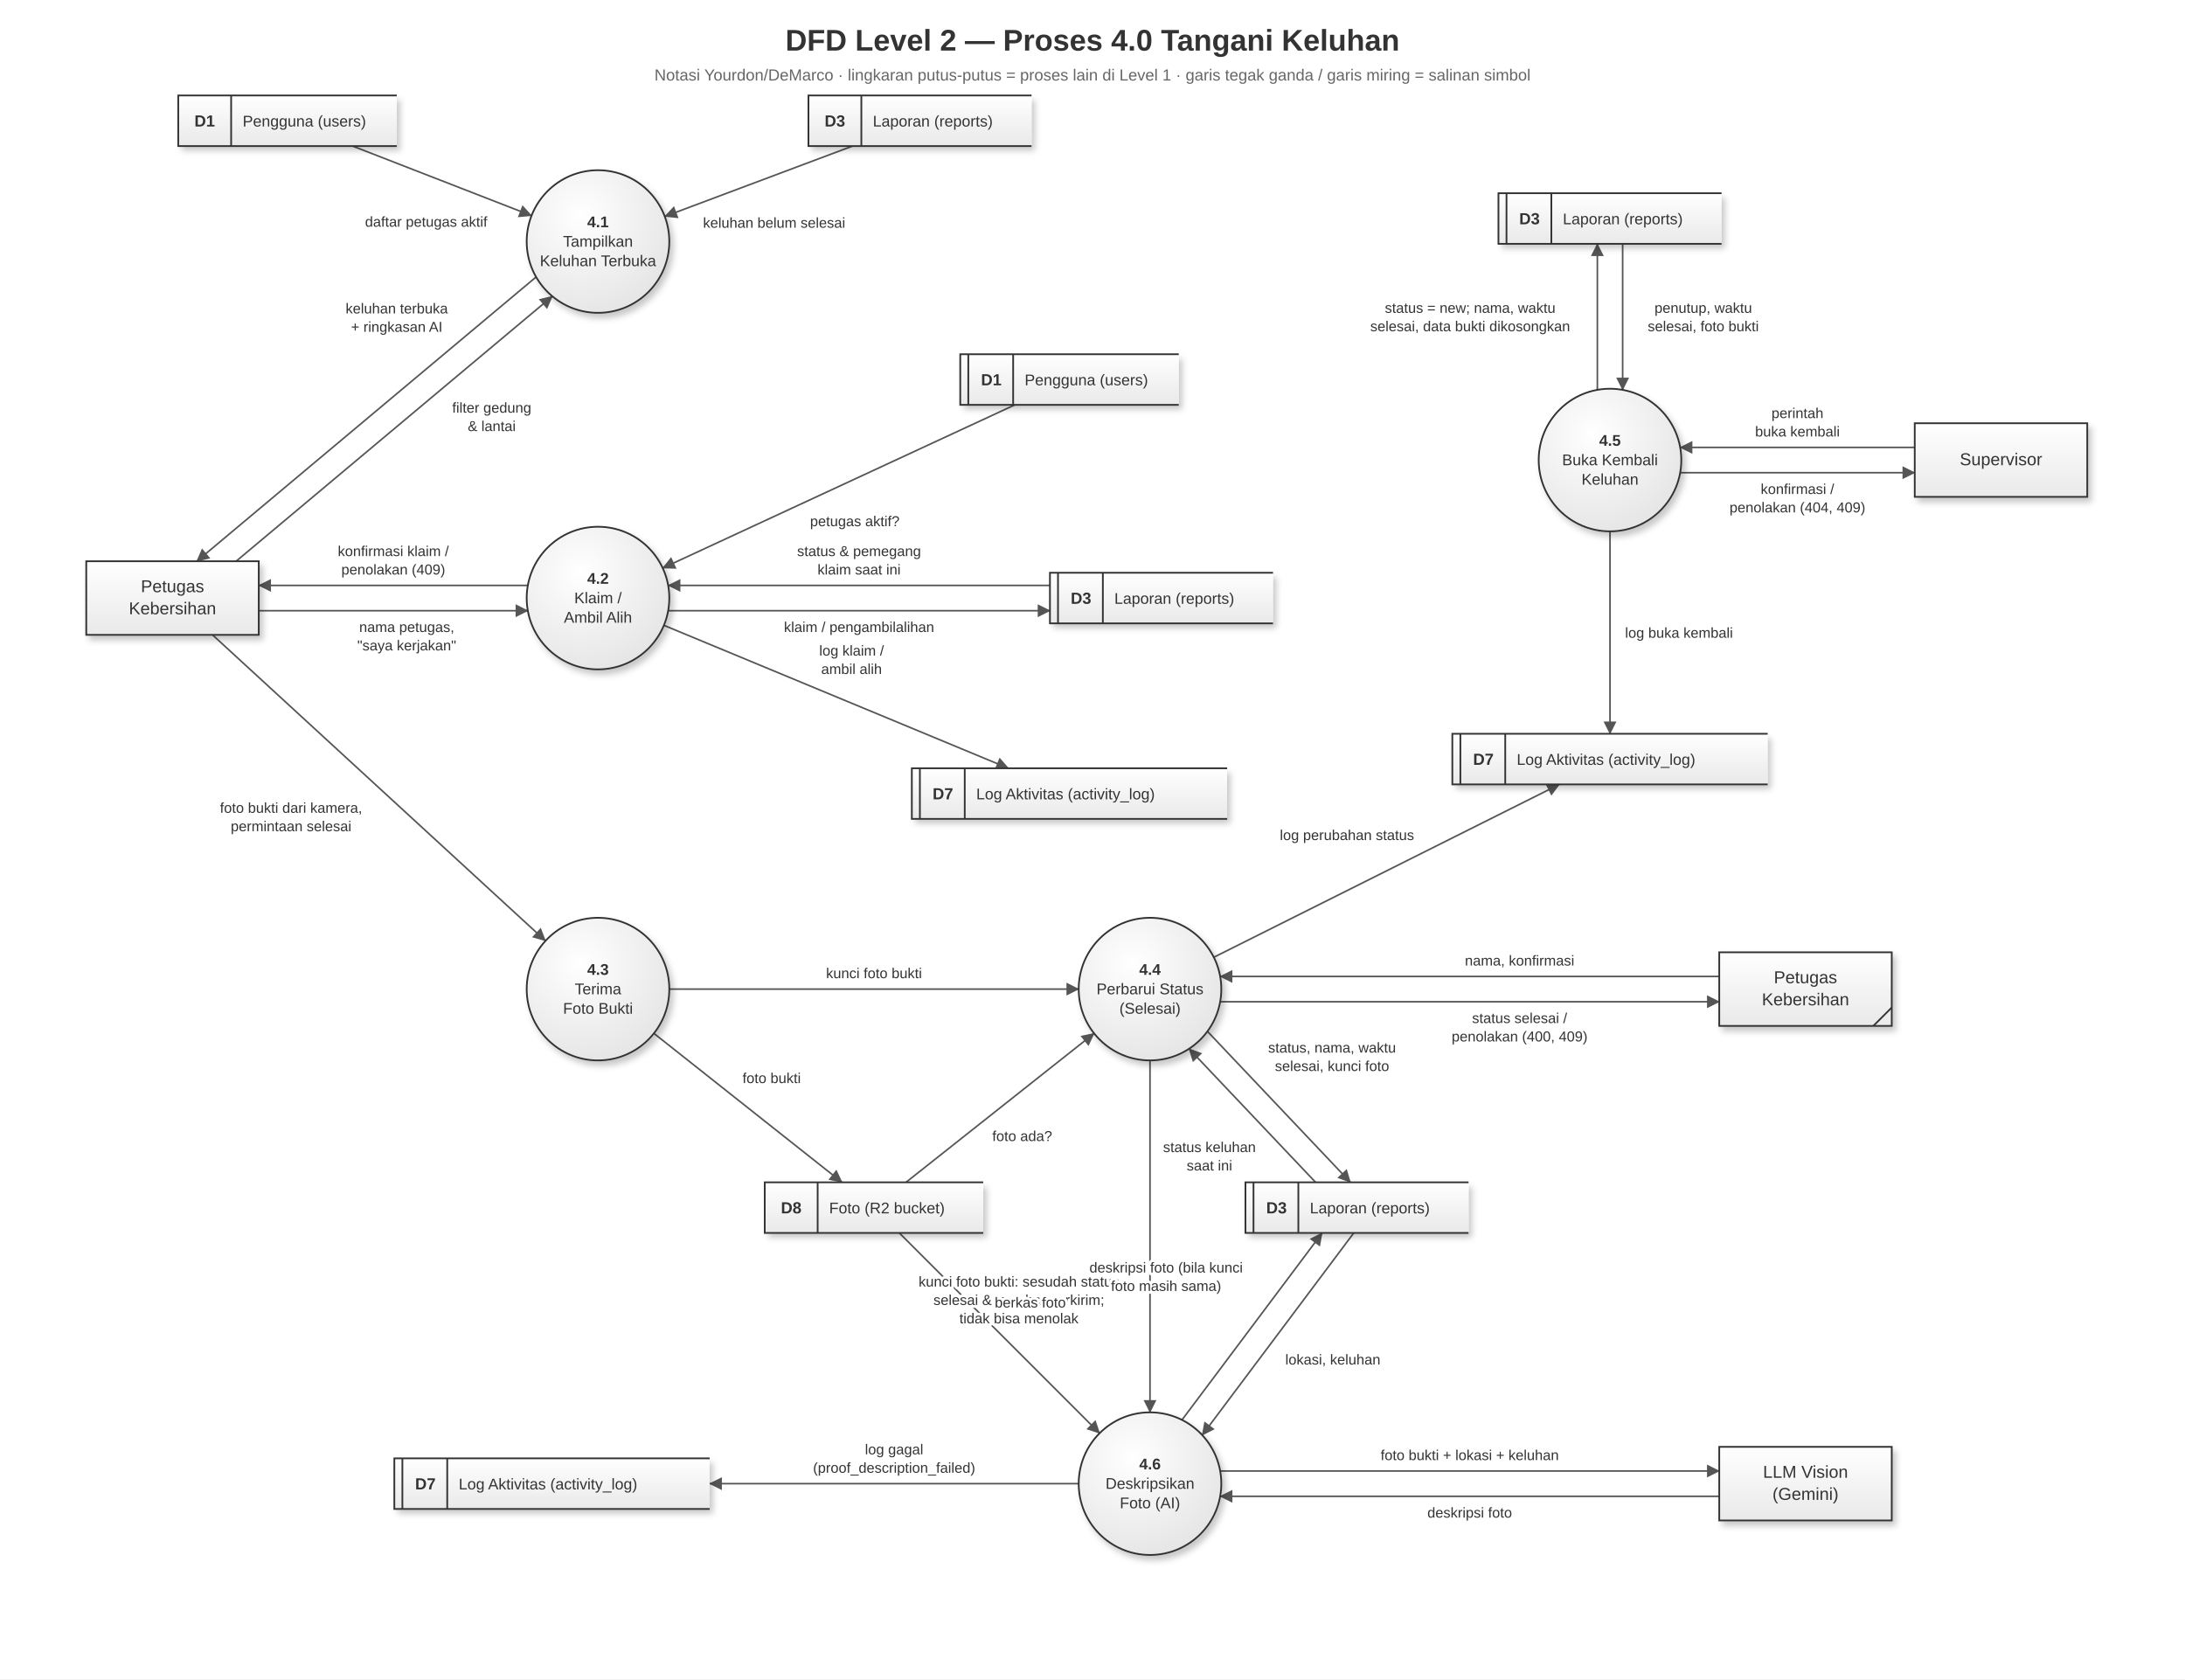
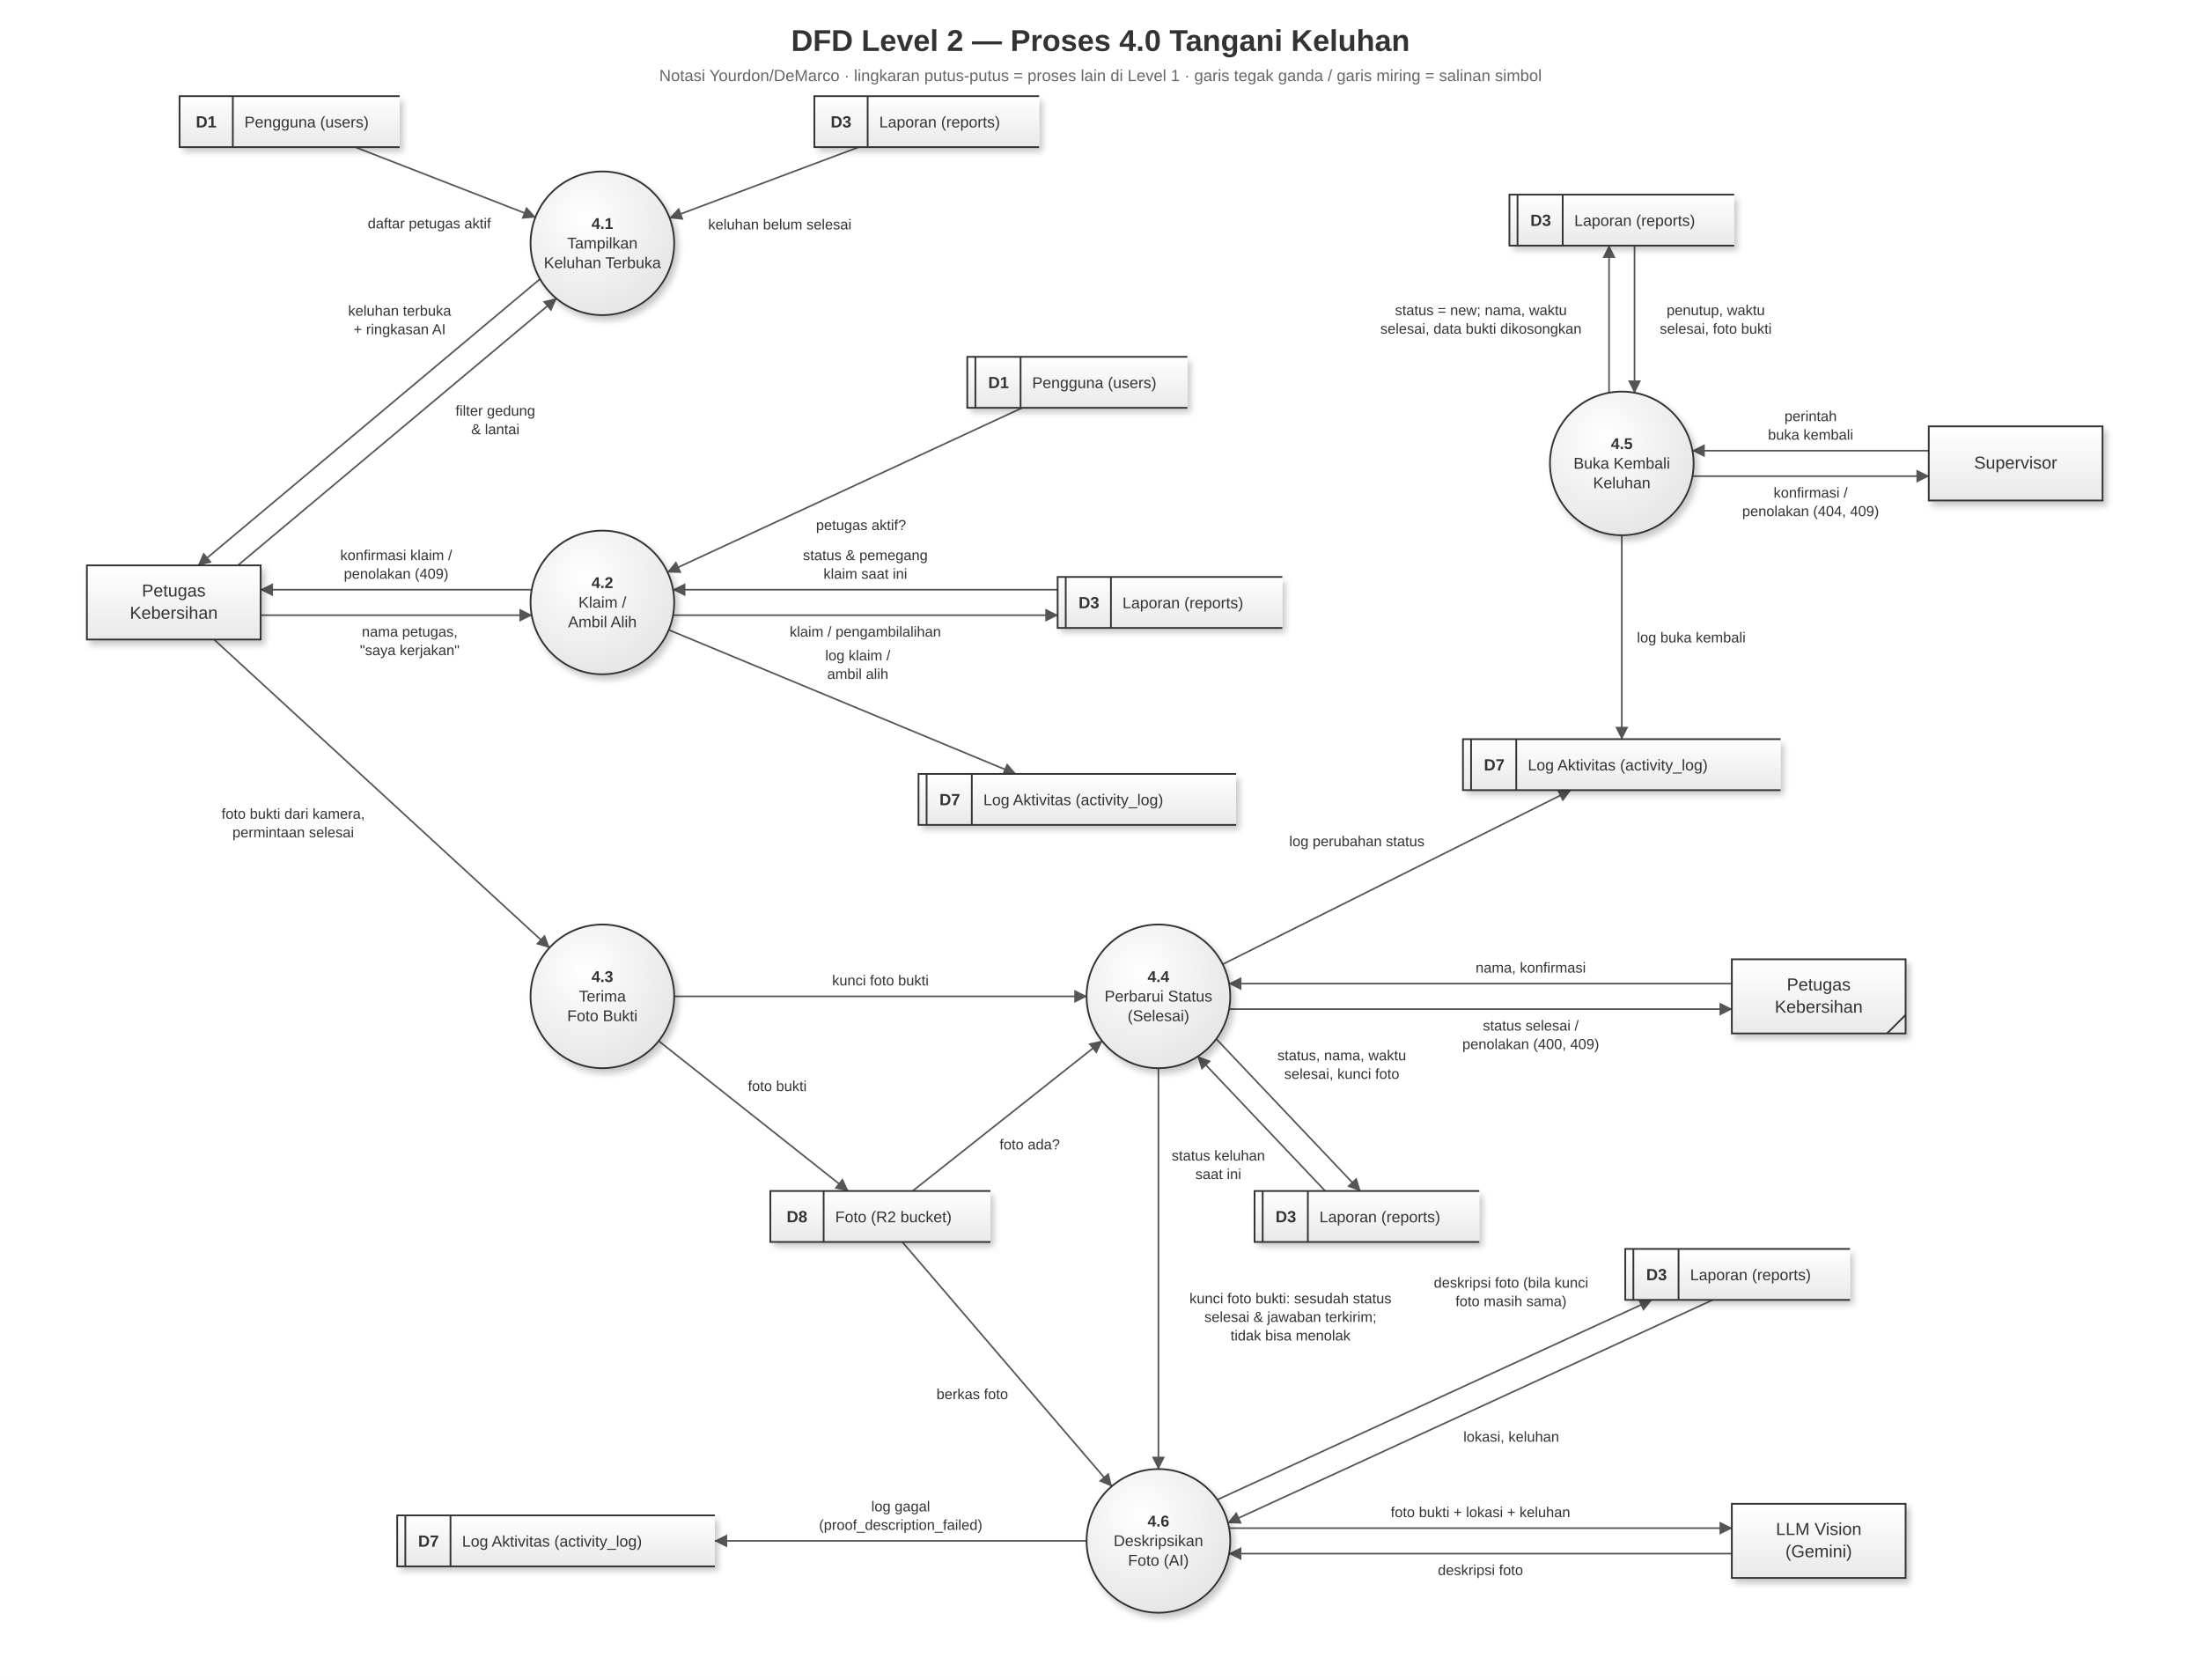
- <svg xmlns="http://www.w3.org/2000/svg" width="1900" height="1460" viewBox="0 0 1900 1460" font-family="Arial, Helvetica, sans-serif" fill="#333333">
+ <svg xmlns="http://www.w3.org/2000/svg" width="1900" height="1450" viewBox="0 0 1900 1450" font-family="Arial, Helvetica, sans-serif" fill="#333333">
  <defs>
    <filter id="bayang" x="-20%" y="-20%" width="150%" height="150%">
      <feDropShadow dx="3" dy="4" stdDeviation="3" flood-color="#000" flood-opacity="0.22" />
    </filter>
    <radialGradient id="bola" cx="38%" cy="32%" r="75%">
      <stop offset="0" stop-color="#FFFFFF" />
      <stop offset="1" stop-color="#E4E4E4" />
    </radialGradient>
    <linearGradient id="kotak" x1="0" y1="0" x2="0" y2="1">
      <stop offset="0" stop-color="#FFFFFF" />
      <stop offset="1" stop-color="#E9E9E9" />
    </linearGradient>
    <marker id="panah" viewBox="0 0 10 10" refX="9.5" refY="5" markerWidth="8" markerHeight="8" orient="auto">
      <path d="M0,0 L10,5 L0,10 z" fill="#555555" />
    </marker>
  </defs>
-   <rect width="1900" height="1460" fill="#FFFFFF" />
+   <rect width="1900" height="1450" fill="#FFFFFF" />
  <text x="950.0" y="44" font-size="26" font-weight="bold" text-anchor="middle">DFD Level 2 — Proses 4.0 Tangani Keluhan</text>
  <text x="950.0" y="70" font-size="14" fill="#666" text-anchor="middle">Notasi Yourdon/DeMarco · lingkaran putus-putus = proses lain di Level 1 · garis tegak ganda / garis miring = salinan simbol</text>
  <polyline points="205.3,488.0 480.3,257.6" fill="none" stroke="#555555" stroke-width="1.4" marker-end="url(#panah)" />
  <polyline points="466.2,240.8 171.1,488.0" fill="none" stroke="#555555" stroke-width="1.4" marker-end="url(#panah)" />
  <polyline points="306.6,127.0 462.2,187.5" fill="none" stroke="#555555" stroke-width="1.4" marker-end="url(#panah)" />
  <polyline points="741.3,127.0 578.1,188.2" fill="none" stroke="#555555" stroke-width="1.4" marker-end="url(#panah)" />
  <polyline points="225.0,531.0 459.0,531.0" fill="none" stroke="#555555" stroke-width="1.4" marker-end="url(#panah)" />
  <polyline points="459.0,509.0 225.0,509.0" fill="none" stroke="#555555" stroke-width="1.4" marker-end="url(#panah)" />
  <polyline points="882.5,352.0 576.3,493.9" fill="none" stroke="#555555" stroke-width="1.4" marker-end="url(#panah)" />
  <polyline points="913.0,509.0 581.0,509.0" fill="none" stroke="#555555" stroke-width="1.4" marker-end="url(#panah)" />
  <polyline points="581.0,531.0 913.0,531.0" fill="none" stroke="#555555" stroke-width="1.4" marker-end="url(#panah)" />
  <polyline points="577.3,543.7 876.9,668.0" fill="none" stroke="#555555" stroke-width="1.4" marker-end="url(#panah)" />
  <polyline points="184.8,552.0 474.3,818.0" fill="none" stroke="#555555" stroke-width="1.4" marker-end="url(#panah)" />
  <polyline points="568.6,898.5 732.2,1028.0" fill="none" stroke="#555555" stroke-width="1.4" marker-end="url(#panah)" />
  <polyline points="582.0,860.0 938.0,860.0" fill="none" stroke="#555555" stroke-width="1.4" marker-end="url(#panah)" />
  <polyline points="787.8,1028.0 951.4,898.5" fill="none" stroke="#555555" stroke-width="1.4" marker-end="url(#panah)" />
  <polyline points="1144.0,1028.0 1034.0,911.9" fill="none" stroke="#555555" stroke-width="1.4" marker-end="url(#panah)" />
  <polyline points="1049.9,896.7 1174.3,1028.0" fill="none" stroke="#555555" stroke-width="1.4" marker-end="url(#panah)" />
  <polyline points="1055.5,832.3 1356.0,682.0" fill="none" stroke="#555555" stroke-width="1.4" marker-end="url(#panah)" />
  <polyline points="1495.0,849.0 1061.0,849.0" fill="none" stroke="#555555" stroke-width="1.4" marker-end="url(#panah)" />
  <polyline points="1061.0,871.0 1495.0,871.0" fill="none" stroke="#555555" stroke-width="1.4" marker-end="url(#panah)" />
-   <polyline points="1000.0,922.0 1000.0,1228.0" fill="none" stroke="#555555" stroke-width="1.4" marker-end="url(#panah)" />
-   <polyline points="782.0,1072.0 956.2,1246.2" fill="none" stroke="#555555" stroke-width="1.4" marker-end="url(#panah)" />
-   <polyline points="1177.2,1072.0 1045.4,1247.8" fill="none" stroke="#555555" stroke-width="1.4" marker-end="url(#panah)" />
-   <polyline points="1027.8,1234.6 1149.7,1072.0" fill="none" stroke="#555555" stroke-width="1.4" marker-end="url(#panah)" />
-   <polyline points="1061.0,1279.0 1495.0,1279.0" fill="none" stroke="#555555" stroke-width="1.4" marker-end="url(#panah)" />
-   <polyline points="1495.0,1301.0 1061.0,1301.0" fill="none" stroke="#555555" stroke-width="1.4" marker-end="url(#panah)" />
-   <polyline points="938.0,1290.0 617.1,1290.0" fill="none" stroke="#555555" stroke-width="1.4" marker-end="url(#panah)" />
+   <polyline points="1000.0,922.0 1000.0,1268.0" fill="none" stroke="#555555" stroke-width="1.4" marker-end="url(#panah)" />
+   <polyline points="778.9,1072.0 959.7,1282.9" fill="none" stroke="#555555" stroke-width="1.4" marker-end="url(#panah)" />
+   <polyline points="1478.5,1122.0 1060.0,1314.5" fill="none" stroke="#555555" stroke-width="1.4" marker-end="url(#panah)" />
+   <polyline points="1050.8,1294.5 1425.9,1122.0" fill="none" stroke="#555555" stroke-width="1.4" marker-end="url(#panah)" />
+   <polyline points="1061.0,1319.0 1495.0,1319.0" fill="none" stroke="#555555" stroke-width="1.4" marker-end="url(#panah)" />
+   <polyline points="1495.0,1341.0 1061.0,1341.0" fill="none" stroke="#555555" stroke-width="1.4" marker-end="url(#panah)" />
+   <polyline points="938.0,1330.0 617.1,1330.0" fill="none" stroke="#555555" stroke-width="1.4" marker-end="url(#panah)" />
  <polyline points="1665.0,389.0 1461.0,389.0" fill="none" stroke="#555555" stroke-width="1.4" marker-end="url(#panah)" />
  <polyline points="1461.0,411.0 1665.0,411.0" fill="none" stroke="#555555" stroke-width="1.4" marker-end="url(#panah)" />
  <polyline points="1411.0,212.0 1411.0,339.0" fill="none" stroke="#555555" stroke-width="1.4" marker-end="url(#panah)" />
  <polyline points="1389.0,339.0 1389.0,212.0" fill="none" stroke="#555555" stroke-width="1.4" marker-end="url(#panah)" />
  <polyline points="1400.0,462.0 1400.0,638.0" fill="none" stroke="#555555" stroke-width="1.4" marker-end="url(#panah)" />
  <rect x="75.0" y="488.0" width="150.0" height="64" fill="url(#kotak)" stroke="#333333" stroke-width="1.5" filter="url(#bayang)" />
  <text x="150.0" y="514.9" font-size="15" text-anchor="middle">Petugas</text>
  <text x="150.0" y="534.1" font-size="15" text-anchor="middle">Kebersihan</text>
  <rect x="1495.0" y="828.0" width="150.0" height="64" fill="url(#kotak)" stroke="#333333" stroke-width="1.5" filter="url(#bayang)" />
  <line x1="1629.0" y1="892.0" x2="1645.0" y2="876.0" stroke="#333333" stroke-width="1.5" />
  <text x="1570.0" y="854.9" font-size="15" text-anchor="middle">Petugas</text>
  <text x="1570.0" y="874.1" font-size="15" text-anchor="middle">Kebersihan</text>
  <rect x="1665.0" y="368.0" width="150.0" height="64" fill="url(#kotak)" stroke="#333333" stroke-width="1.5" filter="url(#bayang)" />
  <text x="1740.0" y="404.5" font-size="15" text-anchor="middle">Supervisor</text>
  <circle cx="520" cy="210" r="62" fill="url(#bola)" stroke="#333333" stroke-width="1.5" filter="url(#bayang)" />
  <text x="520" y="197.6" font-size="13.5" text-anchor="middle" font-weight="bold">4.1</text>
  <text x="520" y="214.5" font-size="13.5" text-anchor="middle">Tampilkan</text>
  <text x="520" y="231.4" font-size="13.5" text-anchor="middle">Keluhan Terbuka</text>
  <circle cx="520" cy="520" r="62" fill="url(#bola)" stroke="#333333" stroke-width="1.5" filter="url(#bayang)" />
  <text x="520" y="507.6" font-size="13.5" text-anchor="middle" font-weight="bold">4.2</text>
  <text x="520" y="524.5" font-size="13.5" text-anchor="middle">Klaim /</text>
  <text x="520" y="541.4" font-size="13.5" text-anchor="middle">Ambil Alih</text>
  <circle cx="520" cy="860" r="62" fill="url(#bola)" stroke="#333333" stroke-width="1.5" filter="url(#bayang)" />
  <text x="520" y="847.6" font-size="13.5" text-anchor="middle" font-weight="bold">4.3</text>
  <text x="520" y="864.5" font-size="13.5" text-anchor="middle">Terima</text>
  <text x="520" y="881.4" font-size="13.5" text-anchor="middle">Foto Bukti</text>
  <circle cx="1000" cy="860" r="62" fill="url(#bola)" stroke="#333333" stroke-width="1.5" filter="url(#bayang)" />
  <text x="1000" y="847.6" font-size="13.5" text-anchor="middle" font-weight="bold">4.4</text>
  <text x="1000" y="864.5" font-size="13.5" text-anchor="middle">Perbarui Status</text>
  <text x="1000" y="881.4" font-size="13.5" text-anchor="middle">(Selesai)</text>
  <circle cx="1400" cy="400" r="62" fill="url(#bola)" stroke="#333333" stroke-width="1.5" filter="url(#bayang)" />
  <text x="1400" y="387.6" font-size="13.5" text-anchor="middle" font-weight="bold">4.5</text>
  <text x="1400" y="404.5" font-size="13.5" text-anchor="middle">Buka Kembali</text>
  <text x="1400" y="421.4" font-size="13.5" text-anchor="middle">Keluhan</text>
-   <circle cx="1000" cy="1290" r="62" fill="url(#bola)" stroke="#333333" stroke-width="1.5" filter="url(#bayang)" />
-   <text x="1000" y="1277.6" font-size="13.5" text-anchor="middle" font-weight="bold">4.6</text>
-   <text x="1000" y="1294.5" font-size="13.5" text-anchor="middle">Deskripsikan</text>
-   <text x="1000" y="1311.4" font-size="13.5" text-anchor="middle">Foto (AI)</text>
-   <rect x="1495.0" y="1258.0" width="150.0" height="64" fill="url(#kotak)" stroke="#333333" stroke-width="1.5" filter="url(#bayang)" />
-   <text x="1570.0" y="1284.9" font-size="15" text-anchor="middle">LLM Vision</text>
-   <text x="1570.0" y="1304.1" font-size="15" text-anchor="middle">(Gemini)</text>
+   <circle cx="1000" cy="1330" r="62" fill="url(#bola)" stroke="#333333" stroke-width="1.5" filter="url(#bayang)" />
+   <text x="1000" y="1317.6" font-size="13.5" text-anchor="middle" font-weight="bold">4.6</text>
+   <text x="1000" y="1334.5" font-size="13.5" text-anchor="middle">Deskripsikan</text>
+   <text x="1000" y="1351.4" font-size="13.5" text-anchor="middle">Foto (AI)</text>
+   <g filter="url(#bayang)">
+     <rect x="1403.0" y="1078.0" width="193.9" height="44" fill="url(#kotak)" />
+   </g>
+   <path d="M1597.0,1078.0 H1403.0 V1122.0 H1597.0" fill="none" stroke="#333333" stroke-width="1.5" />
+   <line x1="1449.0" y1="1078.0" x2="1449.0" y2="1122.0" stroke="#333333" stroke-width="1.5" />
+   <line x1="1410.0" y1="1078.0" x2="1410.0" y2="1122.0" stroke="#333333" stroke-width="1.5" />
+   <text x="1430.0" y="1105.0" font-size="14" font-weight="bold" text-anchor="middle">D3</text>
+   <text x="1459.0" y="1105.0" font-size="13.5">Laporan (reports)</text>
+   <rect x="1495.0" y="1298.0" width="150.0" height="64" fill="url(#kotak)" stroke="#333333" stroke-width="1.5" filter="url(#bayang)" />
+   <text x="1570.0" y="1324.9" font-size="15" text-anchor="middle">LLM Vision</text>
+   <text x="1570.0" y="1344.1" font-size="15" text-anchor="middle">(Gemini)</text>
  <g filter="url(#bayang)">
    <rect x="155.0" y="83.0" width="190.0" height="44" fill="url(#kotak)" />
  </g>
  <path d="M345.0,83.0 H155.0 V127.0 H345.0" fill="none" stroke="#333333" stroke-width="1.5" />
  <line x1="201.0" y1="83.0" x2="201.0" y2="127.0" stroke="#333333" stroke-width="1.5" />
  <text x="178.0" y="110.0" font-size="14" font-weight="bold" text-anchor="middle">D1</text>
  <text x="211.0" y="110.0" font-size="13.5">Pengguna (users)</text>
  <g filter="url(#bayang)">
    <rect x="703.0" y="83.0" width="193.9" height="44" fill="url(#kotak)" />
  </g>
  <path d="M897.0,83.0 H703.0 V127.0 H897.0" fill="none" stroke="#333333" stroke-width="1.5" />
  <line x1="749.0" y1="83.0" x2="749.0" y2="127.0" stroke="#333333" stroke-width="1.5" />
  <text x="726.0" y="110.0" font-size="14" font-weight="bold" text-anchor="middle">D3</text>
  <text x="759.0" y="110.0" font-size="13.5">Laporan (reports)</text>
  <g filter="url(#bayang)">
    <rect x="913.0" y="498.0" width="193.9" height="44" fill="url(#kotak)" />
  </g>
  <path d="M1107.0,498.0 H913.0 V542.0 H1107.0" fill="none" stroke="#333333" stroke-width="1.5" />
  <line x1="959.0" y1="498.0" x2="959.0" y2="542.0" stroke="#333333" stroke-width="1.5" />
  <line x1="920.0" y1="498.0" x2="920.0" y2="542.0" stroke="#333333" stroke-width="1.5" />
  <text x="940.0" y="525.0" font-size="14" font-weight="bold" text-anchor="middle">D3</text>
  <text x="969.0" y="525.0" font-size="13.5">Laporan (reports)</text>
  <g filter="url(#bayang)">
    <rect x="835.0" y="308.0" width="190.0" height="44" fill="url(#kotak)" />
  </g>
  <path d="M1025.0,308.0 H835.0 V352.0 H1025.0" fill="none" stroke="#333333" stroke-width="1.5" />
  <line x1="881.0" y1="308.0" x2="881.0" y2="352.0" stroke="#333333" stroke-width="1.5" />
  <line x1="842.0" y1="308.0" x2="842.0" y2="352.0" stroke="#333333" stroke-width="1.5" />
  <text x="862.0" y="335.0" font-size="14" font-weight="bold" text-anchor="middle">D1</text>
  <text x="891.0" y="335.0" font-size="13.5">Pengguna (users)</text>
  <g filter="url(#bayang)">
    <rect x="792.9" y="668.0" width="274.1" height="44" fill="url(#kotak)" />
  </g>
  <path d="M1067.1,668.0 H792.9 V712.0 H1067.1" fill="none" stroke="#333333" stroke-width="1.5" />
  <line x1="838.9" y1="668.0" x2="838.9" y2="712.0" stroke="#333333" stroke-width="1.5" />
  <line x1="799.9" y1="668.0" x2="799.9" y2="712.0" stroke="#333333" stroke-width="1.5" />
  <text x="819.9" y="695.0" font-size="14" font-weight="bold" text-anchor="middle">D7</text>
  <text x="848.9" y="695.0" font-size="13.5">Log Aktivitas (activity_log)</text>
  <g filter="url(#bayang)">
    <rect x="665.0" y="1028.0" width="190.0" height="44" fill="url(#kotak)" />
  </g>
  <path d="M855.0,1028.0 H665.0 V1072.0 H855.0" fill="none" stroke="#333333" stroke-width="1.5" />
  <line x1="711.0" y1="1028.0" x2="711.0" y2="1072.0" stroke="#333333" stroke-width="1.5" />
  <text x="688.0" y="1055.0" font-size="14" font-weight="bold" text-anchor="middle">D8</text>
  <text x="721.0" y="1055.0" font-size="13.5">Foto (R2 bucket)</text>
  <g filter="url(#bayang)">
    <rect x="1083.0" y="1028.0" width="193.9" height="44" fill="url(#kotak)" />
  </g>
  <path d="M1277.0,1028.0 H1083.0 V1072.0 H1277.0" fill="none" stroke="#333333" stroke-width="1.5" />
  <line x1="1129.0" y1="1028.0" x2="1129.0" y2="1072.0" stroke="#333333" stroke-width="1.5" />
  <line x1="1090.0" y1="1028.0" x2="1090.0" y2="1072.0" stroke="#333333" stroke-width="1.5" />
  <text x="1110.0" y="1055.0" font-size="14" font-weight="bold" text-anchor="middle">D3</text>
  <text x="1139.0" y="1055.0" font-size="13.5">Laporan (reports)</text>
  <g filter="url(#bayang)">
    <rect x="1303.0" y="168.0" width="193.9" height="44" fill="url(#kotak)" />
  </g>
  <path d="M1497.0,168.0 H1303.0 V212.0 H1497.0" fill="none" stroke="#333333" stroke-width="1.5" />
  <line x1="1349.0" y1="168.0" x2="1349.0" y2="212.0" stroke="#333333" stroke-width="1.5" />
  <line x1="1310.0" y1="168.0" x2="1310.0" y2="212.0" stroke="#333333" stroke-width="1.5" />
  <text x="1330.0" y="195.0" font-size="14" font-weight="bold" text-anchor="middle">D3</text>
  <text x="1359.0" y="195.0" font-size="13.5">Laporan (reports)</text>
  <g filter="url(#bayang)">
    <rect x="1262.9" y="638.0" width="274.1" height="44" fill="url(#kotak)" />
  </g>
  <path d="M1537.1,638.0 H1262.9 V682.0 H1537.1" fill="none" stroke="#333333" stroke-width="1.5" />
  <line x1="1308.9" y1="638.0" x2="1308.9" y2="682.0" stroke="#333333" stroke-width="1.5" />
  <line x1="1269.9" y1="638.0" x2="1269.9" y2="682.0" stroke="#333333" stroke-width="1.5" />
  <text x="1289.9" y="665.0" font-size="14" font-weight="bold" text-anchor="middle">D7</text>
  <text x="1318.9" y="665.0" font-size="13.5">Log Aktivitas (activity_log)</text>
  <g filter="url(#bayang)">
-     <rect x="342.9" y="1268.0" width="274.1" height="44" fill="url(#kotak)" />
-   </g>
-   <path d="M617.1,1268.0 H342.9 V1312.0 H617.1" fill="none" stroke="#333333" stroke-width="1.5" />
-   <line x1="388.9" y1="1268.0" x2="388.9" y2="1312.0" stroke="#333333" stroke-width="1.5" />
-   <line x1="349.9" y1="1268.0" x2="349.9" y2="1312.0" stroke="#333333" stroke-width="1.5" />
-   <text x="369.9" y="1295.0" font-size="14" font-weight="bold" text-anchor="middle">D7</text>
-   <text x="398.9" y="1295.0" font-size="13.5">Log Aktivitas (activity_log)</text>
+     <rect x="342.9" y="1308.0" width="274.1" height="44" fill="url(#kotak)" />
+   </g>
+   <path d="M617.1,1308.0 H342.9 V1352.0 H617.1" fill="none" stroke="#333333" stroke-width="1.5" />
+   <line x1="388.9" y1="1308.0" x2="388.9" y2="1352.0" stroke="#333333" stroke-width="1.5" />
+   <line x1="349.9" y1="1308.0" x2="349.9" y2="1352.0" stroke="#333333" stroke-width="1.5" />
+   <text x="369.9" y="1335.0" font-size="14" font-weight="bold" text-anchor="middle">D7</text>
+   <text x="398.9" y="1335.0" font-size="13.5">Log Aktivitas (activity_log)</text>
  <text x="427.6" y="358.8" font-size="12.5" text-anchor="middle" stroke="#FFFFFF" stroke-width="5" stroke-linejoin="round" paint-order="stroke">filter gedung</text>
  <text x="427.6" y="374.8" font-size="12.5" text-anchor="middle" stroke="#FFFFFF" stroke-width="5" stroke-linejoin="round" paint-order="stroke">&amp; lantai</text>
  <text x="345.0" y="272.5" font-size="12.5" text-anchor="middle" stroke="#FFFFFF" stroke-width="5" stroke-linejoin="round" paint-order="stroke">keluhan terbuka</text>
  <text x="345.0" y="288.5" font-size="12.5" text-anchor="middle" stroke="#FFFFFF" stroke-width="5" stroke-linejoin="round" paint-order="stroke">+ ringkasan AI</text>
  <text x="370.6" y="197.1" font-size="12.5" text-anchor="middle" stroke="#FFFFFF" stroke-width="5" stroke-linejoin="round" paint-order="stroke">daftar petugas aktif</text>
  <text x="673.2" y="198.0" font-size="12.5" text-anchor="middle" stroke="#FFFFFF" stroke-width="5" stroke-linejoin="round" paint-order="stroke">keluhan belum selesai</text>
  <text x="353.7" y="549.5" font-size="12.5" text-anchor="middle" stroke="#FFFFFF" stroke-width="5" stroke-linejoin="round" paint-order="stroke">nama petugas,</text>
  <text x="353.7" y="565.5" font-size="12.5" text-anchor="middle" stroke="#FFFFFF" stroke-width="5" stroke-linejoin="round" paint-order="stroke">"saya kerjakan"</text>
  <text x="342.0" y="483.5" font-size="12.5" text-anchor="middle" stroke="#FFFFFF" stroke-width="5" stroke-linejoin="round" paint-order="stroke">konfirmasi klaim /</text>
  <text x="342.0" y="499.5" font-size="12.5" text-anchor="middle" stroke="#FFFFFF" stroke-width="5" stroke-linejoin="round" paint-order="stroke">penolakan (409)</text>
  <text x="743.3" y="457.5" font-size="12.5" text-anchor="middle" stroke="#FFFFFF" stroke-width="5" stroke-linejoin="round" paint-order="stroke">petugas aktif?</text>
  <text x="747.0" y="483.5" font-size="12.5" text-anchor="middle" stroke="#FFFFFF" stroke-width="5" stroke-linejoin="round" paint-order="stroke">status &amp; pemegang</text>
  <text x="747.0" y="499.5" font-size="12.5" text-anchor="middle" stroke="#FFFFFF" stroke-width="5" stroke-linejoin="round" paint-order="stroke">klaim saat ini</text>
  <text x="747.0" y="549.5" font-size="12.5" text-anchor="middle" stroke="#FFFFFF" stroke-width="5" stroke-linejoin="round" paint-order="stroke">klaim / pengambilalihan</text>
  <text x="740.5" y="570.0" font-size="12.5" text-anchor="middle" stroke="#FFFFFF" stroke-width="5" stroke-linejoin="round" paint-order="stroke">log klaim /</text>
  <text x="740.5" y="586.0" font-size="12.5" text-anchor="middle" stroke="#FFFFFF" stroke-width="5" stroke-linejoin="round" paint-order="stroke">ambil alih</text>
  <text x="253.1" y="706.7" font-size="12.5" text-anchor="middle" stroke="#FFFFFF" stroke-width="5" stroke-linejoin="round" paint-order="stroke">foto bukti dari kamera,</text>
  <text x="253.1" y="722.7" font-size="12.5" text-anchor="middle" stroke="#FFFFFF" stroke-width="5" stroke-linejoin="round" paint-order="stroke">permintaan selesai</text>
  <text x="671.0" y="941.7" font-size="12.5" text-anchor="middle" stroke="#FFFFFF" stroke-width="5" stroke-linejoin="round" paint-order="stroke">foto bukti</text>
  <text x="760.0" y="850.5" font-size="12.5" text-anchor="middle" stroke="#FFFFFF" stroke-width="5" stroke-linejoin="round" paint-order="stroke">kunci foto bukti</text>
  <text x="888.9" y="992.1" font-size="12.5" text-anchor="middle" stroke="#FFFFFF" stroke-width="5" stroke-linejoin="round" paint-order="stroke">foto ada?</text>
  <text x="1051.7" y="1001.7" font-size="12.5" text-anchor="middle" stroke="#FFFFFF" stroke-width="5" stroke-linejoin="round" paint-order="stroke">status keluhan</text>
  <text x="1051.7" y="1017.7" font-size="12.5" text-anchor="middle" stroke="#FFFFFF" stroke-width="5" stroke-linejoin="round" paint-order="stroke">saat ini</text>
  <text x="1158.3" y="915.2" font-size="12.5" text-anchor="middle" stroke="#FFFFFF" stroke-width="5" stroke-linejoin="round" paint-order="stroke">status, nama, waktu</text>
  <text x="1158.3" y="931.2" font-size="12.5" text-anchor="middle" stroke="#FFFFFF" stroke-width="5" stroke-linejoin="round" paint-order="stroke">selesai, kunci foto</text>
  <text x="1171.3" y="730.4" font-size="12.5" text-anchor="middle" stroke="#FFFFFF" stroke-width="5" stroke-linejoin="round" paint-order="stroke">log perubahan status</text>
  <text x="1321.4" y="839.5" font-size="12.5" text-anchor="middle" stroke="#FFFFFF" stroke-width="5" stroke-linejoin="round" paint-order="stroke">nama, konfirmasi</text>
  <text x="1321.4" y="889.5" font-size="12.5" text-anchor="middle" stroke="#FFFFFF" stroke-width="5" stroke-linejoin="round" paint-order="stroke">status selesai /</text>
  <text x="1321.4" y="905.5" font-size="12.5" text-anchor="middle" stroke="#FFFFFF" stroke-width="5" stroke-linejoin="round" paint-order="stroke">penolakan (400, 409)</text>
-   <text x="886.0" y="1118.6" font-size="12.5" text-anchor="middle" stroke="#FFFFFF" stroke-width="5" stroke-linejoin="round" paint-order="stroke">kunci foto bukti: sesudah status</text>
-   <text x="886.0" y="1134.6" font-size="12.5" text-anchor="middle" stroke="#FFFFFF" stroke-width="5" stroke-linejoin="round" paint-order="stroke">selesai &amp; jawaban terkirim;</text>
-   <text x="886.0" y="1150.6" font-size="12.5" text-anchor="middle" stroke="#FFFFFF" stroke-width="5" stroke-linejoin="round" paint-order="stroke">tidak bisa menolak</text>
-   <text x="895.9" y="1136.8" font-size="12.5" text-anchor="middle" stroke="#FFFFFF" stroke-width="5" stroke-linejoin="round" paint-order="stroke">berkas foto</text>
-   <text x="1159.0" y="1186.4" font-size="12.5" text-anchor="middle" stroke="#FFFFFF" stroke-width="5" stroke-linejoin="round" paint-order="stroke">lokasi, keluhan</text>
-   <text x="1014.0" y="1106.4" font-size="12.5" text-anchor="middle" stroke="#FFFFFF" stroke-width="5" stroke-linejoin="round" paint-order="stroke">deskripsi foto (bila kunci</text>
-   <text x="1014.0" y="1122.4" font-size="12.5" text-anchor="middle" stroke="#FFFFFF" stroke-width="5" stroke-linejoin="round" paint-order="stroke">foto masih sama)</text>
-   <text x="1278.0" y="1269.5" font-size="12.5" text-anchor="middle" stroke="#FFFFFF" stroke-width="5" stroke-linejoin="round" paint-order="stroke">foto bukti + lokasi + keluhan</text>
-   <text x="1278.0" y="1319.5" font-size="12.5" text-anchor="middle" stroke="#FFFFFF" stroke-width="5" stroke-linejoin="round" paint-order="stroke">deskripsi foto</text>
-   <text x="777.5" y="1264.5" font-size="12.5" text-anchor="middle" stroke="#FFFFFF" stroke-width="5" stroke-linejoin="round" paint-order="stroke">log gagal</text>
-   <text x="777.5" y="1280.5" font-size="12.5" text-anchor="middle" stroke="#FFFFFF" stroke-width="5" stroke-linejoin="round" paint-order="stroke">(proof_description_failed)</text>
+   <text x="1114.0" y="1125.0" font-size="12.5" text-anchor="middle" stroke="#FFFFFF" stroke-width="5" stroke-linejoin="round" paint-order="stroke">kunci foto bukti: sesudah status</text>
+   <text x="1114.0" y="1141.0" font-size="12.5" text-anchor="middle" stroke="#FFFFFF" stroke-width="5" stroke-linejoin="round" paint-order="stroke">selesai &amp; jawaban terkirim;</text>
+   <text x="1114.0" y="1157.0" font-size="12.5" text-anchor="middle" stroke="#FFFFFF" stroke-width="5" stroke-linejoin="round" paint-order="stroke">tidak bisa menolak</text>
+   <text x="839.3" y="1207.6" font-size="12.5" text-anchor="middle" stroke="#FFFFFF" stroke-width="5" stroke-linejoin="round" paint-order="stroke">berkas foto</text>
+   <text x="1304.6" y="1244.4" font-size="12.5" text-anchor="middle" stroke="#FFFFFF" stroke-width="5" stroke-linejoin="round" paint-order="stroke">lokasi, keluhan</text>
+   <text x="1304.4" y="1111.4" font-size="12.5" text-anchor="middle" stroke="#FFFFFF" stroke-width="5" stroke-linejoin="round" paint-order="stroke">deskripsi foto (bila kunci</text>
+   <text x="1304.4" y="1127.4" font-size="12.5" text-anchor="middle" stroke="#FFFFFF" stroke-width="5" stroke-linejoin="round" paint-order="stroke">foto masih sama)</text>
+   <text x="1278.0" y="1309.5" font-size="12.5" text-anchor="middle" stroke="#FFFFFF" stroke-width="5" stroke-linejoin="round" paint-order="stroke">foto bukti + lokasi + keluhan</text>
+   <text x="1278.0" y="1359.5" font-size="12.5" text-anchor="middle" stroke="#FFFFFF" stroke-width="5" stroke-linejoin="round" paint-order="stroke">deskripsi foto</text>
+   <text x="777.5" y="1304.5" font-size="12.5" text-anchor="middle" stroke="#FFFFFF" stroke-width="5" stroke-linejoin="round" paint-order="stroke">log gagal</text>
+   <text x="777.5" y="1320.5" font-size="12.5" text-anchor="middle" stroke="#FFFFFF" stroke-width="5" stroke-linejoin="round" paint-order="stroke">(proof_description_failed)</text>
  <text x="1563.0" y="363.5" font-size="12.5" text-anchor="middle" stroke="#FFFFFF" stroke-width="5" stroke-linejoin="round" paint-order="stroke">perintah</text>
  <text x="1563.0" y="379.5" font-size="12.5" text-anchor="middle" stroke="#FFFFFF" stroke-width="5" stroke-linejoin="round" paint-order="stroke">buka kembali</text>
  <text x="1563.0" y="429.5" font-size="12.5" text-anchor="middle" stroke="#FFFFFF" stroke-width="5" stroke-linejoin="round" paint-order="stroke">konfirmasi /</text>
  <text x="1563.0" y="445.5" font-size="12.5" text-anchor="middle" stroke="#FFFFFF" stroke-width="5" stroke-linejoin="round" paint-order="stroke">penolakan (404, 409)</text>
  <text x="1481.1" y="272.0" font-size="12.5" text-anchor="middle" stroke="#FFFFFF" stroke-width="5" stroke-linejoin="round" paint-order="stroke">penutup, waktu</text>
  <text x="1481.1" y="288.0" font-size="12.5" text-anchor="middle" stroke="#FFFFFF" stroke-width="5" stroke-linejoin="round" paint-order="stroke">selesai, foto bukti</text>
  <text x="1278.4" y="272.0" font-size="12.5" text-anchor="middle" stroke="#FFFFFF" stroke-width="5" stroke-linejoin="round" paint-order="stroke">status = new; nama, waktu</text>
  <text x="1278.4" y="288.0" font-size="12.5" text-anchor="middle" stroke="#FFFFFF" stroke-width="5" stroke-linejoin="round" paint-order="stroke">selesai, data bukti dikosongkan</text>
  <text x="1460.0" y="554.5" font-size="12.5" text-anchor="middle" stroke="#FFFFFF" stroke-width="5" stroke-linejoin="round" paint-order="stroke">log buka kembali</text>
</svg>
